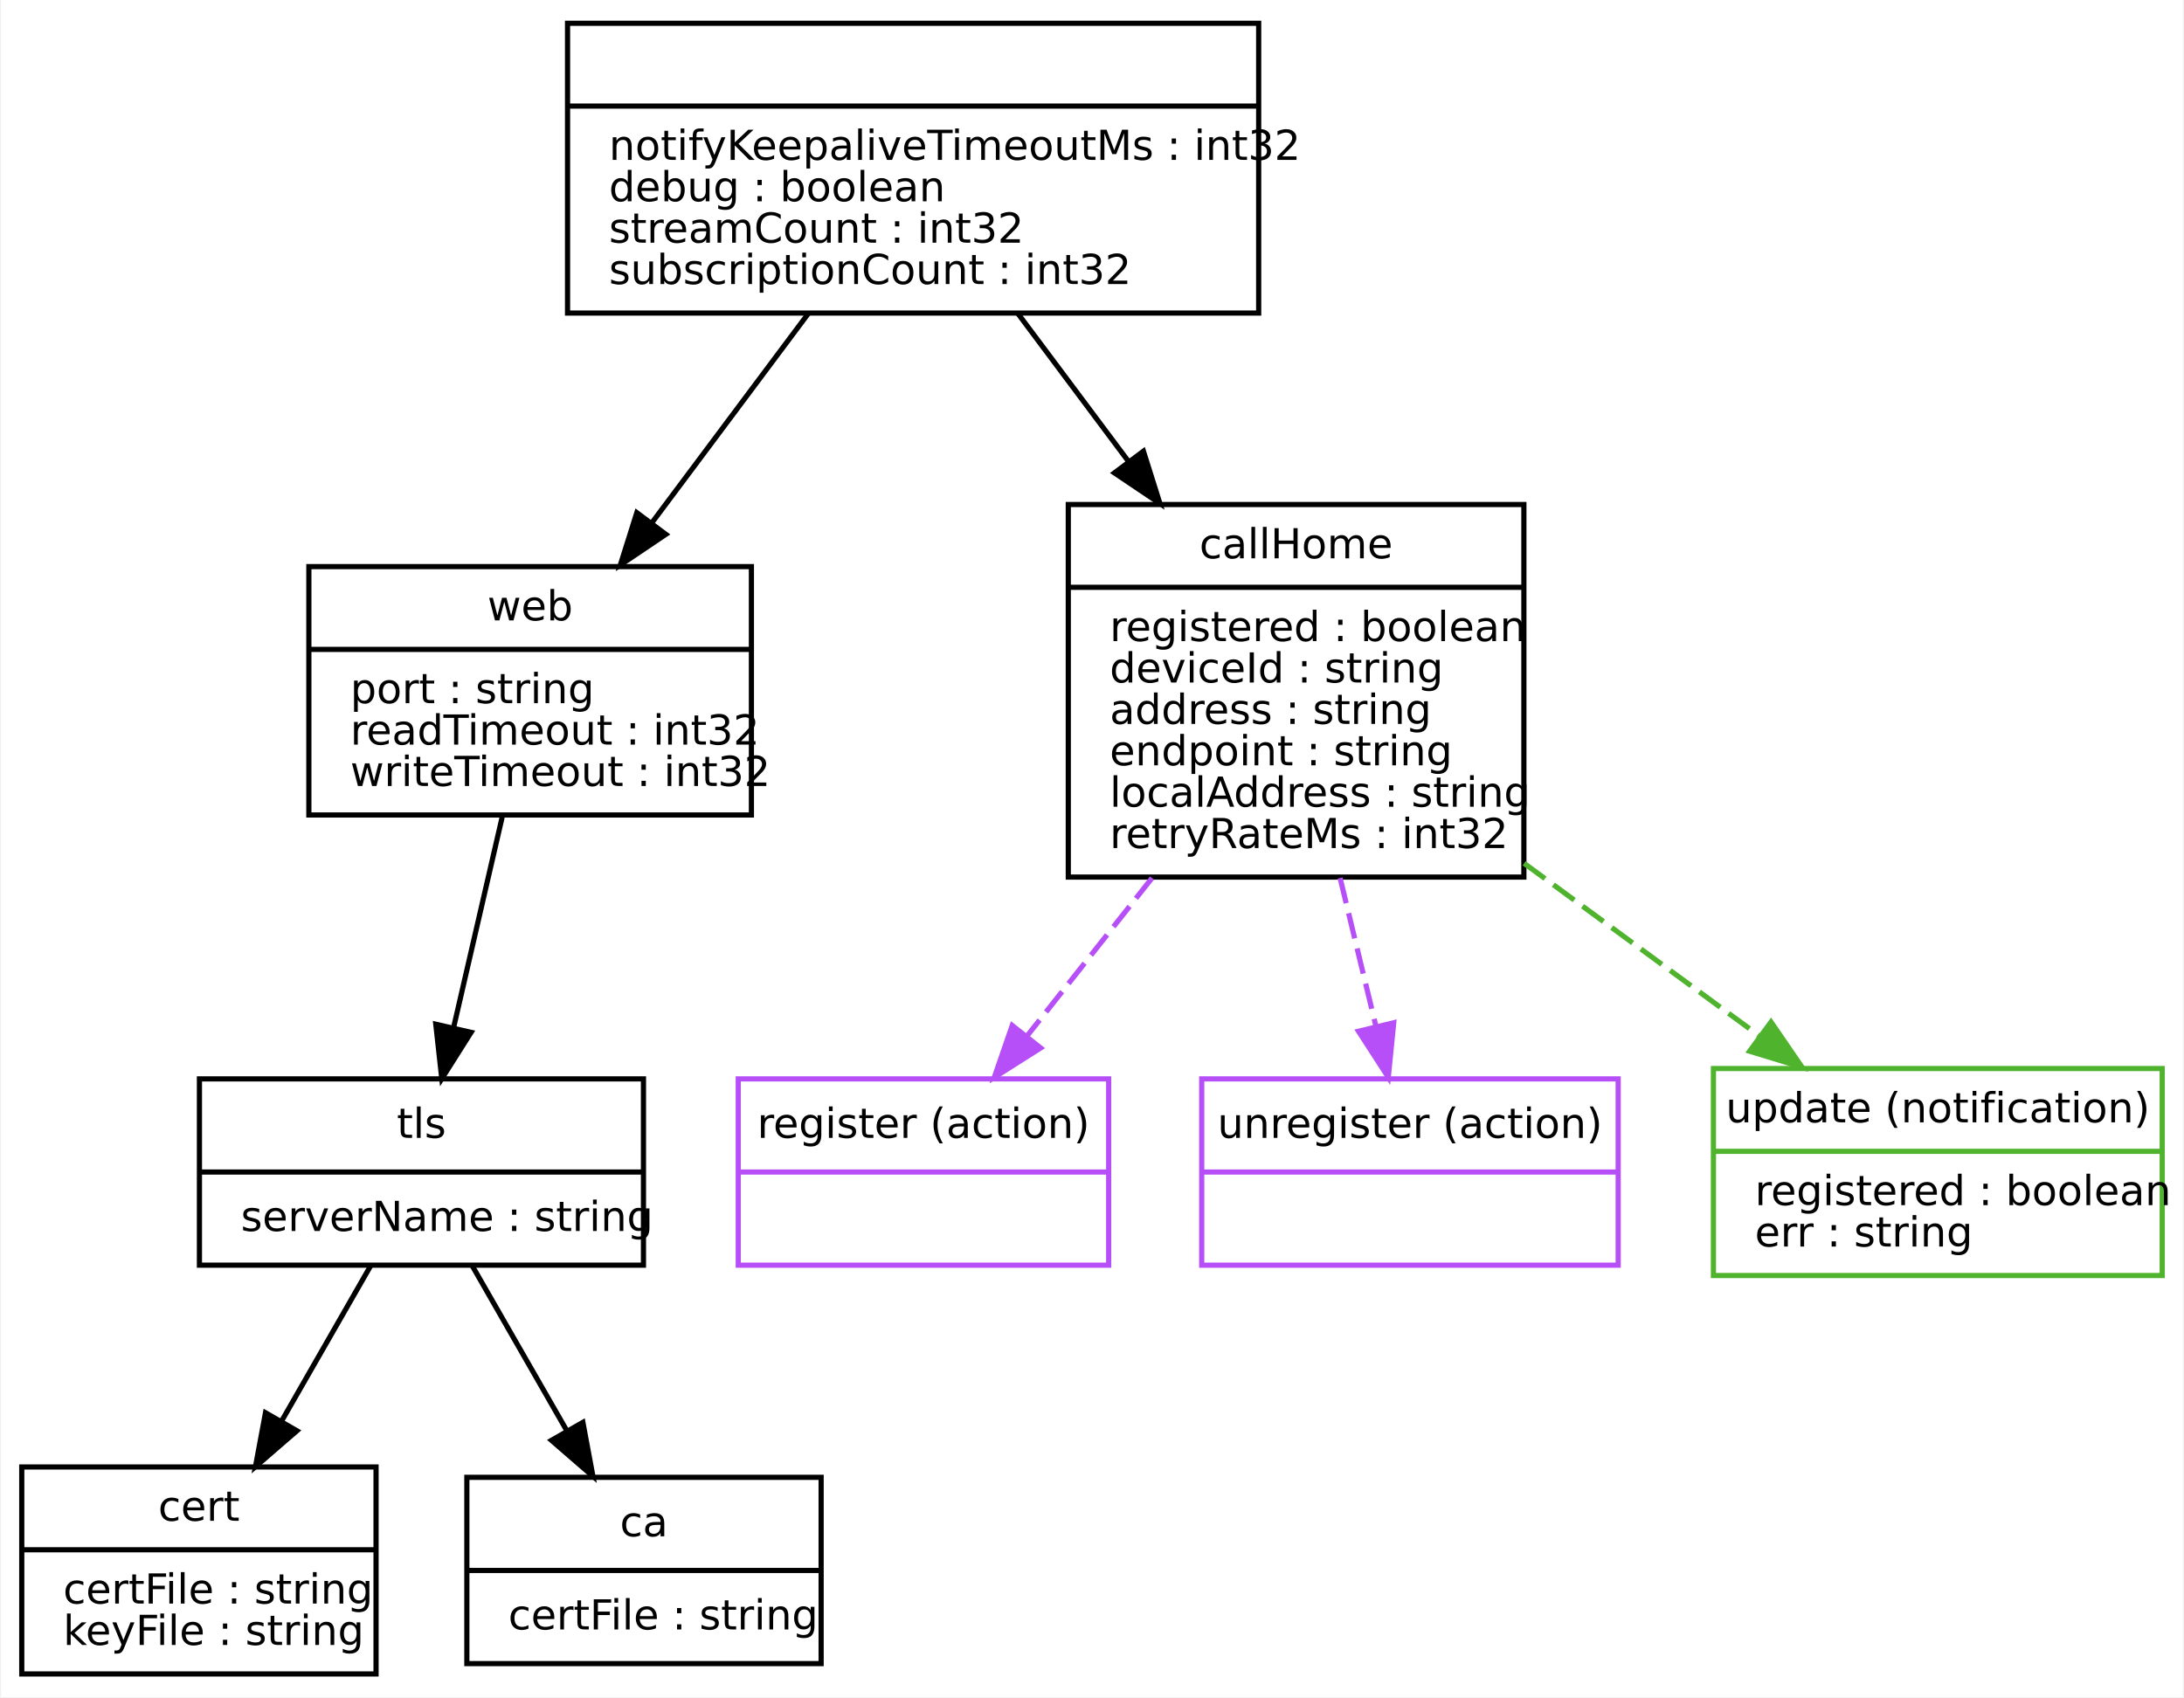
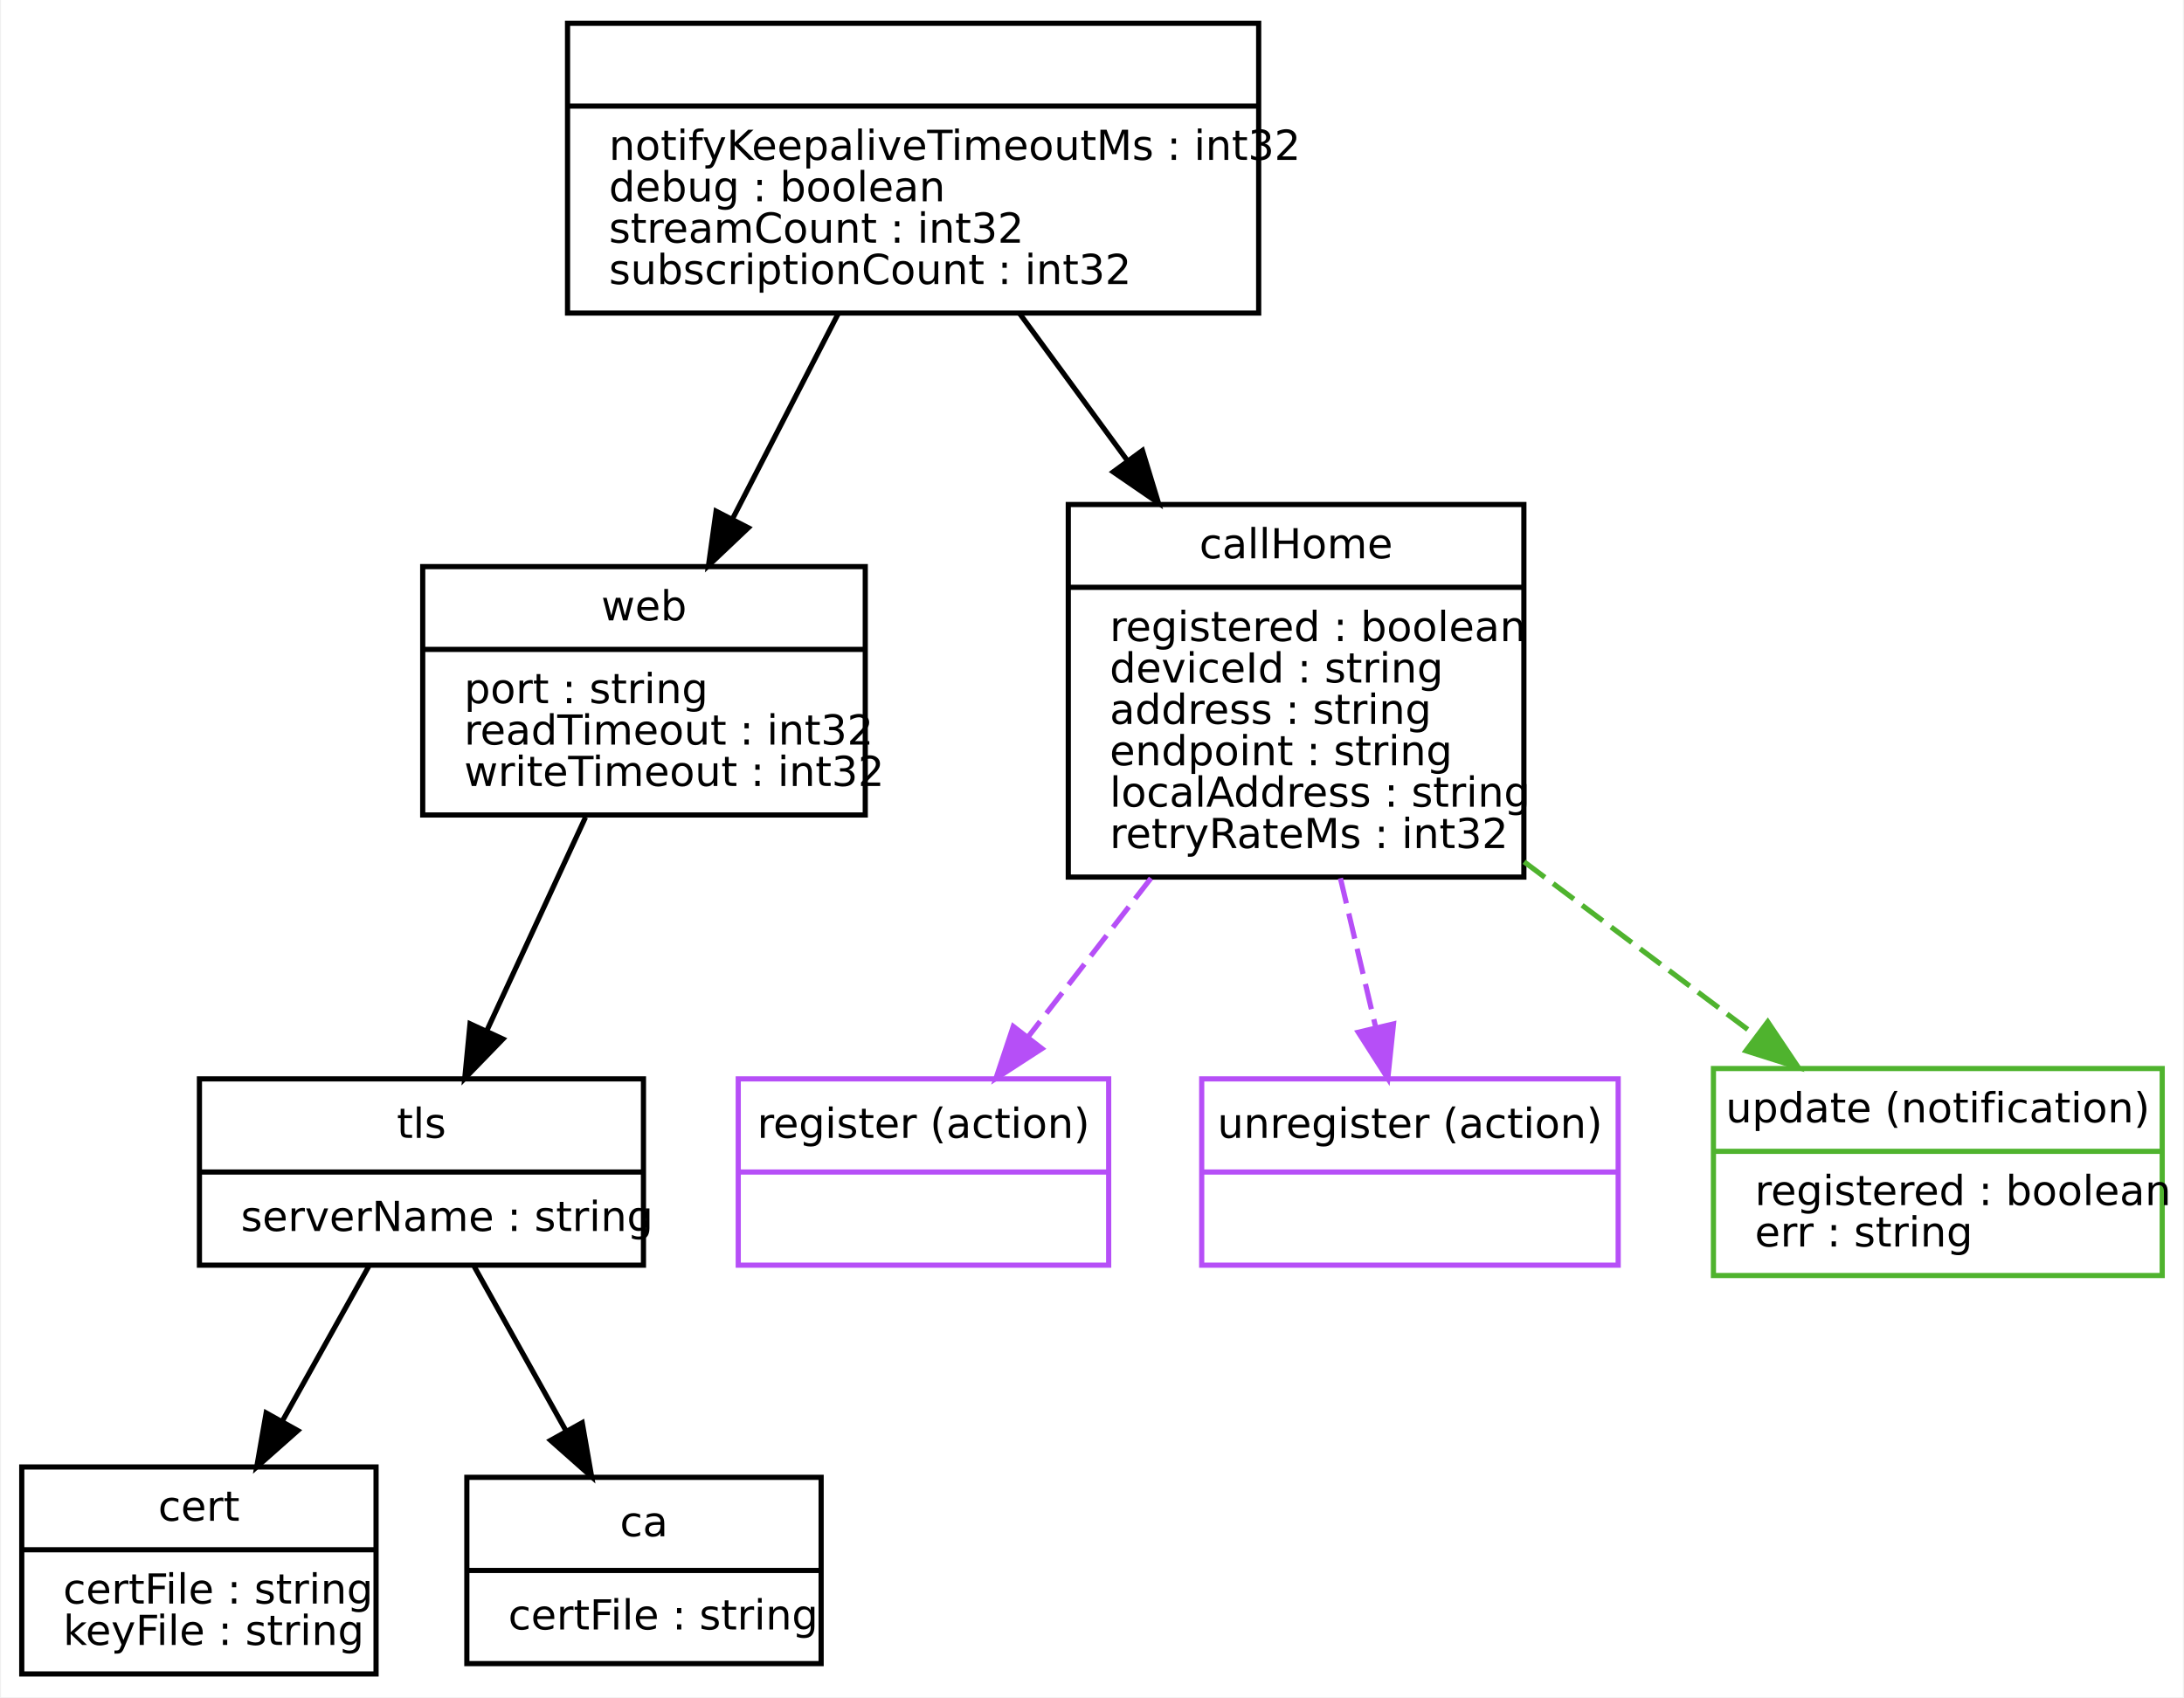
<svg xmlns="http://www.w3.org/2000/svg" width="422pt" height="328pt" viewBox="0.00 0.00 421.59 328.00">
  <g id="graph0" class="graph" transform="scale(1 1) rotate(0) translate(4 324)">
-     <polygon fill="white" stroke="none" points="-4,4 -4,-324 417.586,-324 417.586,4 -4,4" />
+     <polygon fill="#ffffff" stroke="transparent" points="-4,4 -4,-324 417.586,-324 417.586,4 -4,4" />
    <g id="node1" class="node">
-       <polygon fill="none" stroke="black" points="105.457,-263.5 105.457,-319.5 239,-319.5 239,-263.5 105.457,-263.5" />
-       <text text-anchor="middle" x="172.229" y="-309.1" font-family="Bitstream Vera Sans" font-size="8.00"> </text>
-       <polyline fill="none" stroke="black" points="105.457,-303.5 239,-303.5 " />
-       <text text-anchor="start" x="113.457" y="-293.1" font-family="Bitstream Vera Sans" font-size="8.00">notifyKeepaliveTimeoutMs : int32</text>
-       <text text-anchor="start" x="113.457" y="-285.1" font-family="Bitstream Vera Sans" font-size="8.00">debug : boolean</text>
-       <text text-anchor="start" x="113.457" y="-277.1" font-family="Bitstream Vera Sans" font-size="8.00">streamCount : int32</text>
-       <text text-anchor="start" x="113.457" y="-269.1" font-family="Bitstream Vera Sans" font-size="8.00">subscriptionCount : int32</text>
+       <polygon fill="none" stroke="#000000" points="105.457,-263.5 105.457,-319.5 239,-319.5 239,-263.5 105.457,-263.5" />
+       <text text-anchor="middle" x="172.228" y="-309.1" font-family="Bitstream Vera Sans" font-size="8.00" fill="#000000"> </text>
+       <polyline fill="none" stroke="#000000" points="105.457,-303.5 239,-303.5 " />
+       <text text-anchor="start" x="113.457" y="-293.1" font-family="Bitstream Vera Sans" font-size="8.00" fill="#000000">notifyKeepaliveTimeoutMs : int32</text>
+       <text text-anchor="start" x="113.457" y="-285.1" font-family="Bitstream Vera Sans" font-size="8.00" fill="#000000">debug : boolean</text>
+       <text text-anchor="start" x="113.457" y="-277.1" font-family="Bitstream Vera Sans" font-size="8.00" fill="#000000">streamCount : int32</text>
+       <text text-anchor="start" x="113.457" y="-269.1" font-family="Bitstream Vera Sans" font-size="8.00" fill="#000000">subscriptionCount : int32</text>
    </g>
    <g id="node2" class="node">
-       <polygon fill="none" stroke="black" points="55.473,-166.5 55.473,-214.5 140.984,-214.5 140.984,-166.5 55.473,-166.5" />
-       <text text-anchor="middle" x="98.228" y="-204.1" font-family="Bitstream Vera Sans" font-size="8.00">web</text>
-       <polyline fill="none" stroke="black" points="55.473,-198.5 140.984,-198.5 " />
-       <text text-anchor="start" x="63.473" y="-188.1" font-family="Bitstream Vera Sans" font-size="8.00">port : string</text>
-       <text text-anchor="start" x="63.473" y="-180.1" font-family="Bitstream Vera Sans" font-size="8.00">readTimeout : int32</text>
-       <text text-anchor="start" x="63.473" y="-172.1" font-family="Bitstream Vera Sans" font-size="8.00">writeTimeout : int32</text>
+       <polygon fill="none" stroke="#000000" points="77.473,-166.5 77.473,-214.5 162.984,-214.5 162.984,-166.5 77.473,-166.5" />
+       <text text-anchor="middle" x="120.228" y="-204.1" font-family="Bitstream Vera Sans" font-size="8.00" fill="#000000">web</text>
+       <polyline fill="none" stroke="#000000" points="77.473,-198.5 162.984,-198.5 " />
+       <text text-anchor="start" x="85.473" y="-188.1" font-family="Bitstream Vera Sans" font-size="8.00" fill="#000000">port : string</text>
+       <text text-anchor="start" x="85.473" y="-180.1" font-family="Bitstream Vera Sans" font-size="8.00" fill="#000000">readTimeout : int32</text>
+       <text text-anchor="start" x="85.473" y="-172.1" font-family="Bitstream Vera Sans" font-size="8.00" fill="#000000">writeTimeout : int32</text>
    </g>
    <g id="edge4" class="edge">
-       <path fill="none" stroke="black" d="M152.008,-263.448C142.67,-250.956 131.524,-236.044 121.806,-223.043" />
-       <polygon fill="black" stroke="black" points="124.451,-220.735 115.66,-214.821 118.844,-224.926 124.451,-220.735" />
+       <path fill="none" stroke="#000000" d="M157.744,-263.366C151.408,-251.06 143.929,-236.534 137.323,-223.702" />
+       <polygon fill="#000000" stroke="#000000" points="140.385,-222.003 132.695,-214.714 134.161,-225.207 140.385,-222.003" />
    </g>
    <g id="node6" class="node">
-       <polygon fill="none" stroke="black" points="202.213,-154.5 202.213,-226.5 290.244,-226.5 290.244,-154.5 202.213,-154.5" />
-       <text text-anchor="middle" x="246.229" y="-216.1" font-family="Bitstream Vera Sans" font-size="8.00">callHome</text>
-       <polyline fill="none" stroke="black" points="202.213,-210.5 290.244,-210.5 " />
-       <text text-anchor="start" x="210.213" y="-200.1" font-family="Bitstream Vera Sans" font-size="8.00">registered : boolean</text>
-       <text text-anchor="start" x="210.213" y="-192.1" font-family="Bitstream Vera Sans" font-size="8.00">deviceId : string</text>
-       <text text-anchor="start" x="210.213" y="-184.1" font-family="Bitstream Vera Sans" font-size="8.00">address : string</text>
-       <text text-anchor="start" x="210.213" y="-176.1" font-family="Bitstream Vera Sans" font-size="8.00">endpoint : string</text>
-       <text text-anchor="start" x="210.213" y="-168.1" font-family="Bitstream Vera Sans" font-size="8.00">localAddress : string</text>
-       <text text-anchor="start" x="210.213" y="-160.1" font-family="Bitstream Vera Sans" font-size="8.00">retryRateMs : int32</text>
+       <polygon fill="none" stroke="#000000" points="202.213,-154.5 202.213,-226.5 290.244,-226.5 290.244,-154.5 202.213,-154.5" />
+       <text text-anchor="middle" x="246.228" y="-216.1" font-family="Bitstream Vera Sans" font-size="8.00" fill="#000000">callHome</text>
+       <polyline fill="none" stroke="#000000" points="202.213,-210.5 290.244,-210.5 " />
+       <text text-anchor="start" x="210.213" y="-200.1" font-family="Bitstream Vera Sans" font-size="8.00" fill="#000000">registered : boolean</text>
+       <text text-anchor="start" x="210.213" y="-192.1" font-family="Bitstream Vera Sans" font-size="8.00" fill="#000000">deviceId : string</text>
+       <text text-anchor="start" x="210.213" y="-184.1" font-family="Bitstream Vera Sans" font-size="8.00" fill="#000000">address : string</text>
+       <text text-anchor="start" x="210.213" y="-176.1" font-family="Bitstream Vera Sans" font-size="8.00" fill="#000000">endpoint : string</text>
+       <text text-anchor="start" x="210.213" y="-168.1" font-family="Bitstream Vera Sans" font-size="8.00" fill="#000000">localAddress : string</text>
+       <text text-anchor="start" x="210.213" y="-160.1" font-family="Bitstream Vera Sans" font-size="8.00" fill="#000000">retryRateMs : int32</text>
    </g>
    <g id="edge5" class="edge">
-       <path fill="none" stroke="black" d="M192.449,-263.448C199.069,-254.592 206.597,-244.52 213.882,-234.775" />
-       <polygon fill="black" stroke="black" points="216.734,-236.805 219.917,-226.7 211.127,-232.614 216.734,-236.805" />
+       <path fill="none" stroke="#000000" d="M192.842,-263.366C199.258,-254.608 206.499,-244.725 213.53,-235.129" />
+       <polygon fill="#000000" stroke="#000000" points="216.542,-236.94 219.629,-226.805 210.895,-232.803 216.542,-236.94" />
    </g>
    <g id="node3" class="node">
-       <polygon fill="none" stroke="black" points="34.33,-79.5 34.33,-115.5 120.127,-115.5 120.127,-79.5 34.33,-79.5" />
-       <text text-anchor="middle" x="77.228" y="-104.1" font-family="Bitstream Vera Sans" font-size="8.00">tls</text>
-       <polyline fill="none" stroke="black" points="34.33,-97.5 120.127,-97.5 " />
-       <text text-anchor="start" x="42.33" y="-86.1" font-family="Bitstream Vera Sans" font-size="8.00">serverName : string</text>
+       <polygon fill="none" stroke="#000000" points="34.33,-79.5 34.33,-115.5 120.127,-115.5 120.127,-79.5 34.33,-79.5" />
+       <text text-anchor="middle" x="77.228" y="-104.1" font-family="Bitstream Vera Sans" font-size="8.00" fill="#000000">tls</text>
+       <polyline fill="none" stroke="#000000" points="34.33,-97.5 120.127,-97.5 " />
+       <text text-anchor="start" x="42.33" y="-86.1" font-family="Bitstream Vera Sans" font-size="8.00" fill="#000000">serverName : string</text>
    </g>
    <g id="edge6" class="edge">
-       <path fill="none" stroke="black" d="M92.82,-166.065C89.944,-153.599 86.394,-138.218 83.409,-125.281" />
-       <polygon fill="black" stroke="black" points="86.818,-124.49 81.159,-115.533 79.998,-126.064 86.818,-124.49" />
+       <path fill="none" stroke="#000000" d="M108.931,-166.065C103.101,-153.457 95.969,-138.031 89.946,-125.006" />
+       <polygon fill="#000000" stroke="#000000" points="92.971,-123.208 85.597,-115.6 86.617,-126.146 92.971,-123.208" />
    </g>
    <g id="node4" class="node">
-       <polygon fill="none" stroke="black" points="0,-0.5 0,-40.5 68.457,-40.5 68.457,-0.5 0,-0.5" />
-       <text text-anchor="middle" x="34.228" y="-30.1" font-family="Bitstream Vera Sans" font-size="8.00">cert</text>
-       <polyline fill="none" stroke="black" points="0,-24.5 68.457,-24.5 " />
-       <text text-anchor="start" x="8" y="-14.1" font-family="Bitstream Vera Sans" font-size="8.00">certFile : string</text>
-       <text text-anchor="start" x="8" y="-6.1" font-family="Bitstream Vera Sans" font-size="8.00">keyFile : string</text>
+       <polygon fill="none" stroke="#000000" points="0,-.5 0,-40.5 68.457,-40.5 68.457,-.5 0,-.5" />
+       <text text-anchor="middle" x="34.228" y="-30.1" font-family="Bitstream Vera Sans" font-size="8.00" fill="#000000">cert</text>
+       <polyline fill="none" stroke="#000000" points="0,-24.5 68.457,-24.5 " />
+       <text text-anchor="start" x="8" y="-14.1" font-family="Bitstream Vera Sans" font-size="8.00" fill="#000000">certFile : string</text>
+       <text text-anchor="start" x="8" y="-6.1" font-family="Bitstream Vera Sans" font-size="8.00" fill="#000000">keyFile : string</text>
    </g>
    <g id="edge7" class="edge">
-       <path fill="none" stroke="black" d="M67.471,-79.481C62.387,-70.613 56.039,-59.541 50.256,-49.455" />
-       <polygon fill="black" stroke="black" points="53.168,-47.496 45.157,-40.562 47.095,-50.978 53.168,-47.496" />
+       <path fill="none" stroke="#000000" d="M67.038,-79.252C62.056,-70.331 55.942,-59.382 50.347,-49.364" />
+       <polygon fill="#000000" stroke="#000000" points="53.334,-47.534 45.403,-40.51 47.222,-50.947 53.334,-47.534" />
    </g>
    <g id="node5" class="node">
-       <polygon fill="none" stroke="black" points="86,-2.5 86,-38.5 154.457,-38.5 154.457,-2.5 86,-2.5" />
-       <text text-anchor="middle" x="120.229" y="-27.1" font-family="Bitstream Vera Sans" font-size="8.00">ca</text>
-       <polyline fill="none" stroke="black" points="86,-20.5 154.457,-20.5 " />
-       <text text-anchor="start" x="94" y="-9.1" font-family="Bitstream Vera Sans" font-size="8.00">certFile : string</text>
+       <polygon fill="none" stroke="#000000" points="86,-2.5 86,-38.5 154.457,-38.5 154.457,-2.5 86,-2.5" />
+       <text text-anchor="middle" x="120.228" y="-27.1" font-family="Bitstream Vera Sans" font-size="8.00" fill="#000000">ca</text>
+       <polyline fill="none" stroke="#000000" points="86,-20.5 154.457,-20.5 " />
+       <text text-anchor="start" x="94" y="-9.1" font-family="Bitstream Vera Sans" font-size="8.00" fill="#000000">certFile : string</text>
    </g>
    <g id="edge8" class="edge">
-       <path fill="none" stroke="black" d="M86.986,-79.481C92.39,-70.055 99.223,-58.138 105.286,-47.562" />
-       <polygon fill="black" stroke="black" points="108.423,-49.127 110.361,-38.711 102.351,-45.645 108.423,-49.127" />
+       <path fill="none" stroke="#000000" d="M87.419,-79.252C92.721,-69.759 99.305,-57.968 105.18,-47.447" />
+       <polygon fill="#000000" stroke="#000000" points="108.291,-49.054 110.111,-38.617 102.18,-45.641 108.291,-49.054" />
    </g>
    <g id="node7" class="node">
      <polygon fill="none" stroke="#b64ff7" points="138.441,-79.5 138.441,-115.5 210.016,-115.5 210.016,-79.5 138.441,-79.5" />
-       <text text-anchor="middle" x="174.229" y="-104.1" font-family="Bitstream Vera Sans" font-size="8.00">register (action)</text>
+       <text text-anchor="middle" x="174.228" y="-104.1" font-family="Bitstream Vera Sans" font-size="8.00" fill="#000000">register (action)</text>
      <polyline fill="none" stroke="#b64ff7" points="138.441,-97.5 210.016,-97.5 " />
-       <text text-anchor="middle" x="174.229" y="-86.1" font-family="Bitstream Vera Sans" font-size="8.00"> </text>
+       <text text-anchor="middle" x="174.228" y="-86.1" font-family="Bitstream Vera Sans" font-size="8.00" fill="#000000"> </text>
    </g>
    <g id="edge1" class="edge">
-       <path fill="none" stroke="#b64ff7" stroke-dasharray="5,2" d="M218.391,-154.317C210.311,-144.105 201.652,-133.16 194.161,-123.692" />
-       <polygon fill="#b64ff7" stroke="#b64ff7" points="196.872,-121.478 187.922,-115.807 191.382,-125.821 196.872,-121.478" />
+       <path fill="none" stroke="#b64ff7" stroke-dasharray="5,2" d="M218.185,-154.278C210.245,-144.021 201.761,-133.063 194.386,-123.536" />
+       <polygon fill="#b64ff7" stroke="#b64ff7" points="197.12,-121.351 188.231,-115.587 191.585,-125.636 197.12,-121.351" />
    </g>
    <g id="node8" class="node">
      <polygon fill="none" stroke="#b64ff7" points="227.992,-79.5 227.992,-115.5 308.465,-115.5 308.465,-79.5 227.992,-79.5" />
-       <text text-anchor="middle" x="268.229" y="-104.1" font-family="Bitstream Vera Sans" font-size="8.00">unregister (action)</text>
+       <text text-anchor="middle" x="268.228" y="-104.1" font-family="Bitstream Vera Sans" font-size="8.00" fill="#000000">unregister (action)</text>
      <polyline fill="none" stroke="#b64ff7" points="227.992,-97.5 308.465,-97.5 " />
-       <text text-anchor="middle" x="268.229" y="-86.1" font-family="Bitstream Vera Sans" font-size="8.00"> </text>
+       <text text-anchor="middle" x="268.228" y="-86.1" font-family="Bitstream Vera Sans" font-size="8.00" fill="#000000"> </text>
    </g>
    <g id="edge2" class="edge">
-       <path fill="none" stroke="#b64ff7" stroke-dasharray="5,2" d="M254.734,-154.317C257.029,-144.827 259.476,-134.704 261.647,-125.722" />
-       <polygon fill="#b64ff7" stroke="#b64ff7" points="265.096,-126.35 264.044,-115.807 258.292,-124.705 265.096,-126.35" />
+       <path fill="none" stroke="#b64ff7" stroke-dasharray="5,2" d="M254.797,-154.278C257.052,-144.746 259.45,-134.609 261.586,-125.578" />
+       <polygon fill="#b64ff7" stroke="#b64ff7" points="265.054,-126.124 263.95,-115.587 258.242,-124.512 265.054,-126.124" />
    </g>
    <g id="node9" class="node">
      <polygon fill="none" stroke="#4fb32e" points="326.871,-77.5 326.871,-117.5 413.586,-117.5 413.586,-77.5 326.871,-77.5" />
-       <text text-anchor="middle" x="370.229" y="-107.1" font-family="Bitstream Vera Sans" font-size="8.00">update (notification)</text>
+       <text text-anchor="middle" x="370.228" y="-107.1" font-family="Bitstream Vera Sans" font-size="8.00" fill="#000000">update (notification)</text>
      <polyline fill="none" stroke="#4fb32e" points="326.871,-101.5 413.586,-101.5 " />
-       <text text-anchor="start" x="334.871" y="-91.1" font-family="Bitstream Vera Sans" font-size="8.00">registered : boolean</text>
-       <text text-anchor="start" x="334.871" y="-83.1" font-family="Bitstream Vera Sans" font-size="8.00">err : string</text>
+       <text text-anchor="start" x="334.871" y="-91.1" font-family="Bitstream Vera Sans" font-size="8.00" fill="#000000">registered : boolean</text>
+       <text text-anchor="start" x="334.871" y="-83.1" font-family="Bitstream Vera Sans" font-size="8.00" fill="#000000">err : string</text>
    </g>
    <g id="edge3" class="edge">
-       <path fill="none" stroke="#4fb32e" stroke-dasharray="5,2" d="M290.295,-157.161C305.168,-146.246 321.548,-134.225 335.586,-123.923" />
-       <polygon fill="#4fb32e" stroke="#4fb32e" points="337.999,-126.493 343.991,-117.755 333.858,-120.85 337.999,-126.493" />
+       <path fill="none" stroke="#4fb32e" stroke-dasharray="5,2" d="M290.295,-157.45C304.938,-146.468 321.04,-134.391 334.932,-123.973" />
+       <polygon fill="#4fb32e" stroke="#4fb32e" points="337.363,-126.524 343.263,-117.724 333.163,-120.924 337.363,-126.524" />
    </g>
  </g>
</svg>
